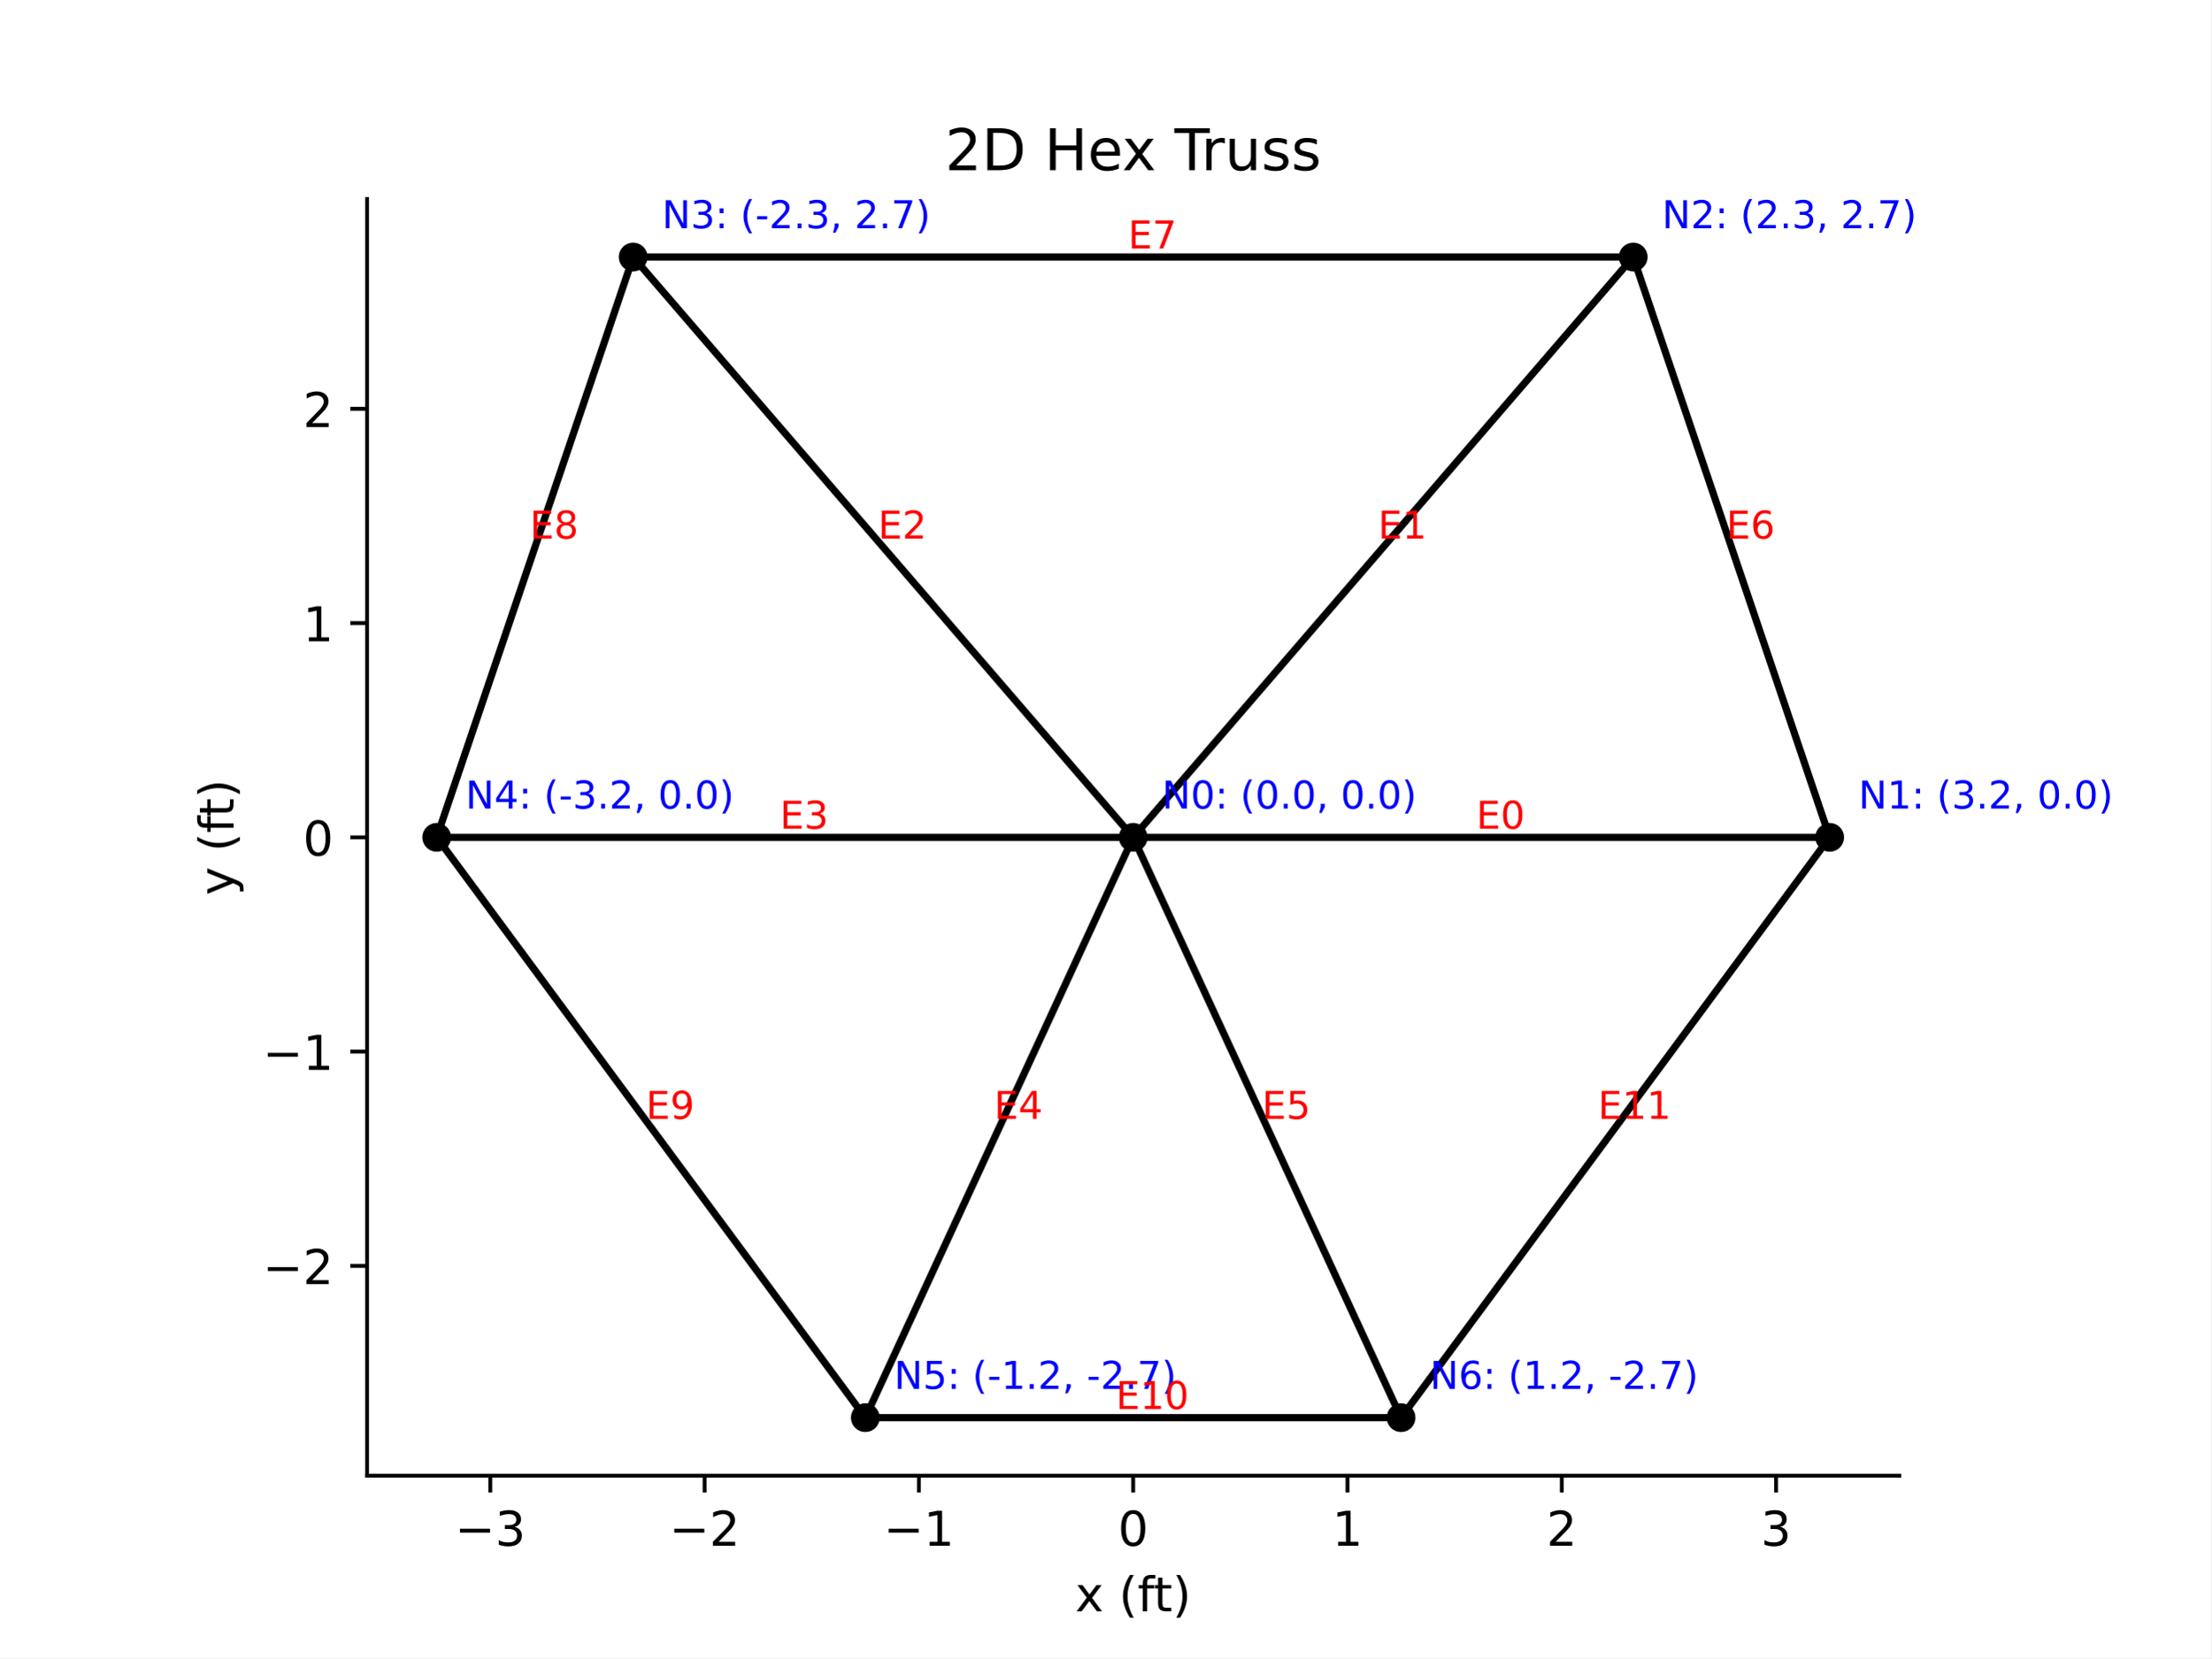
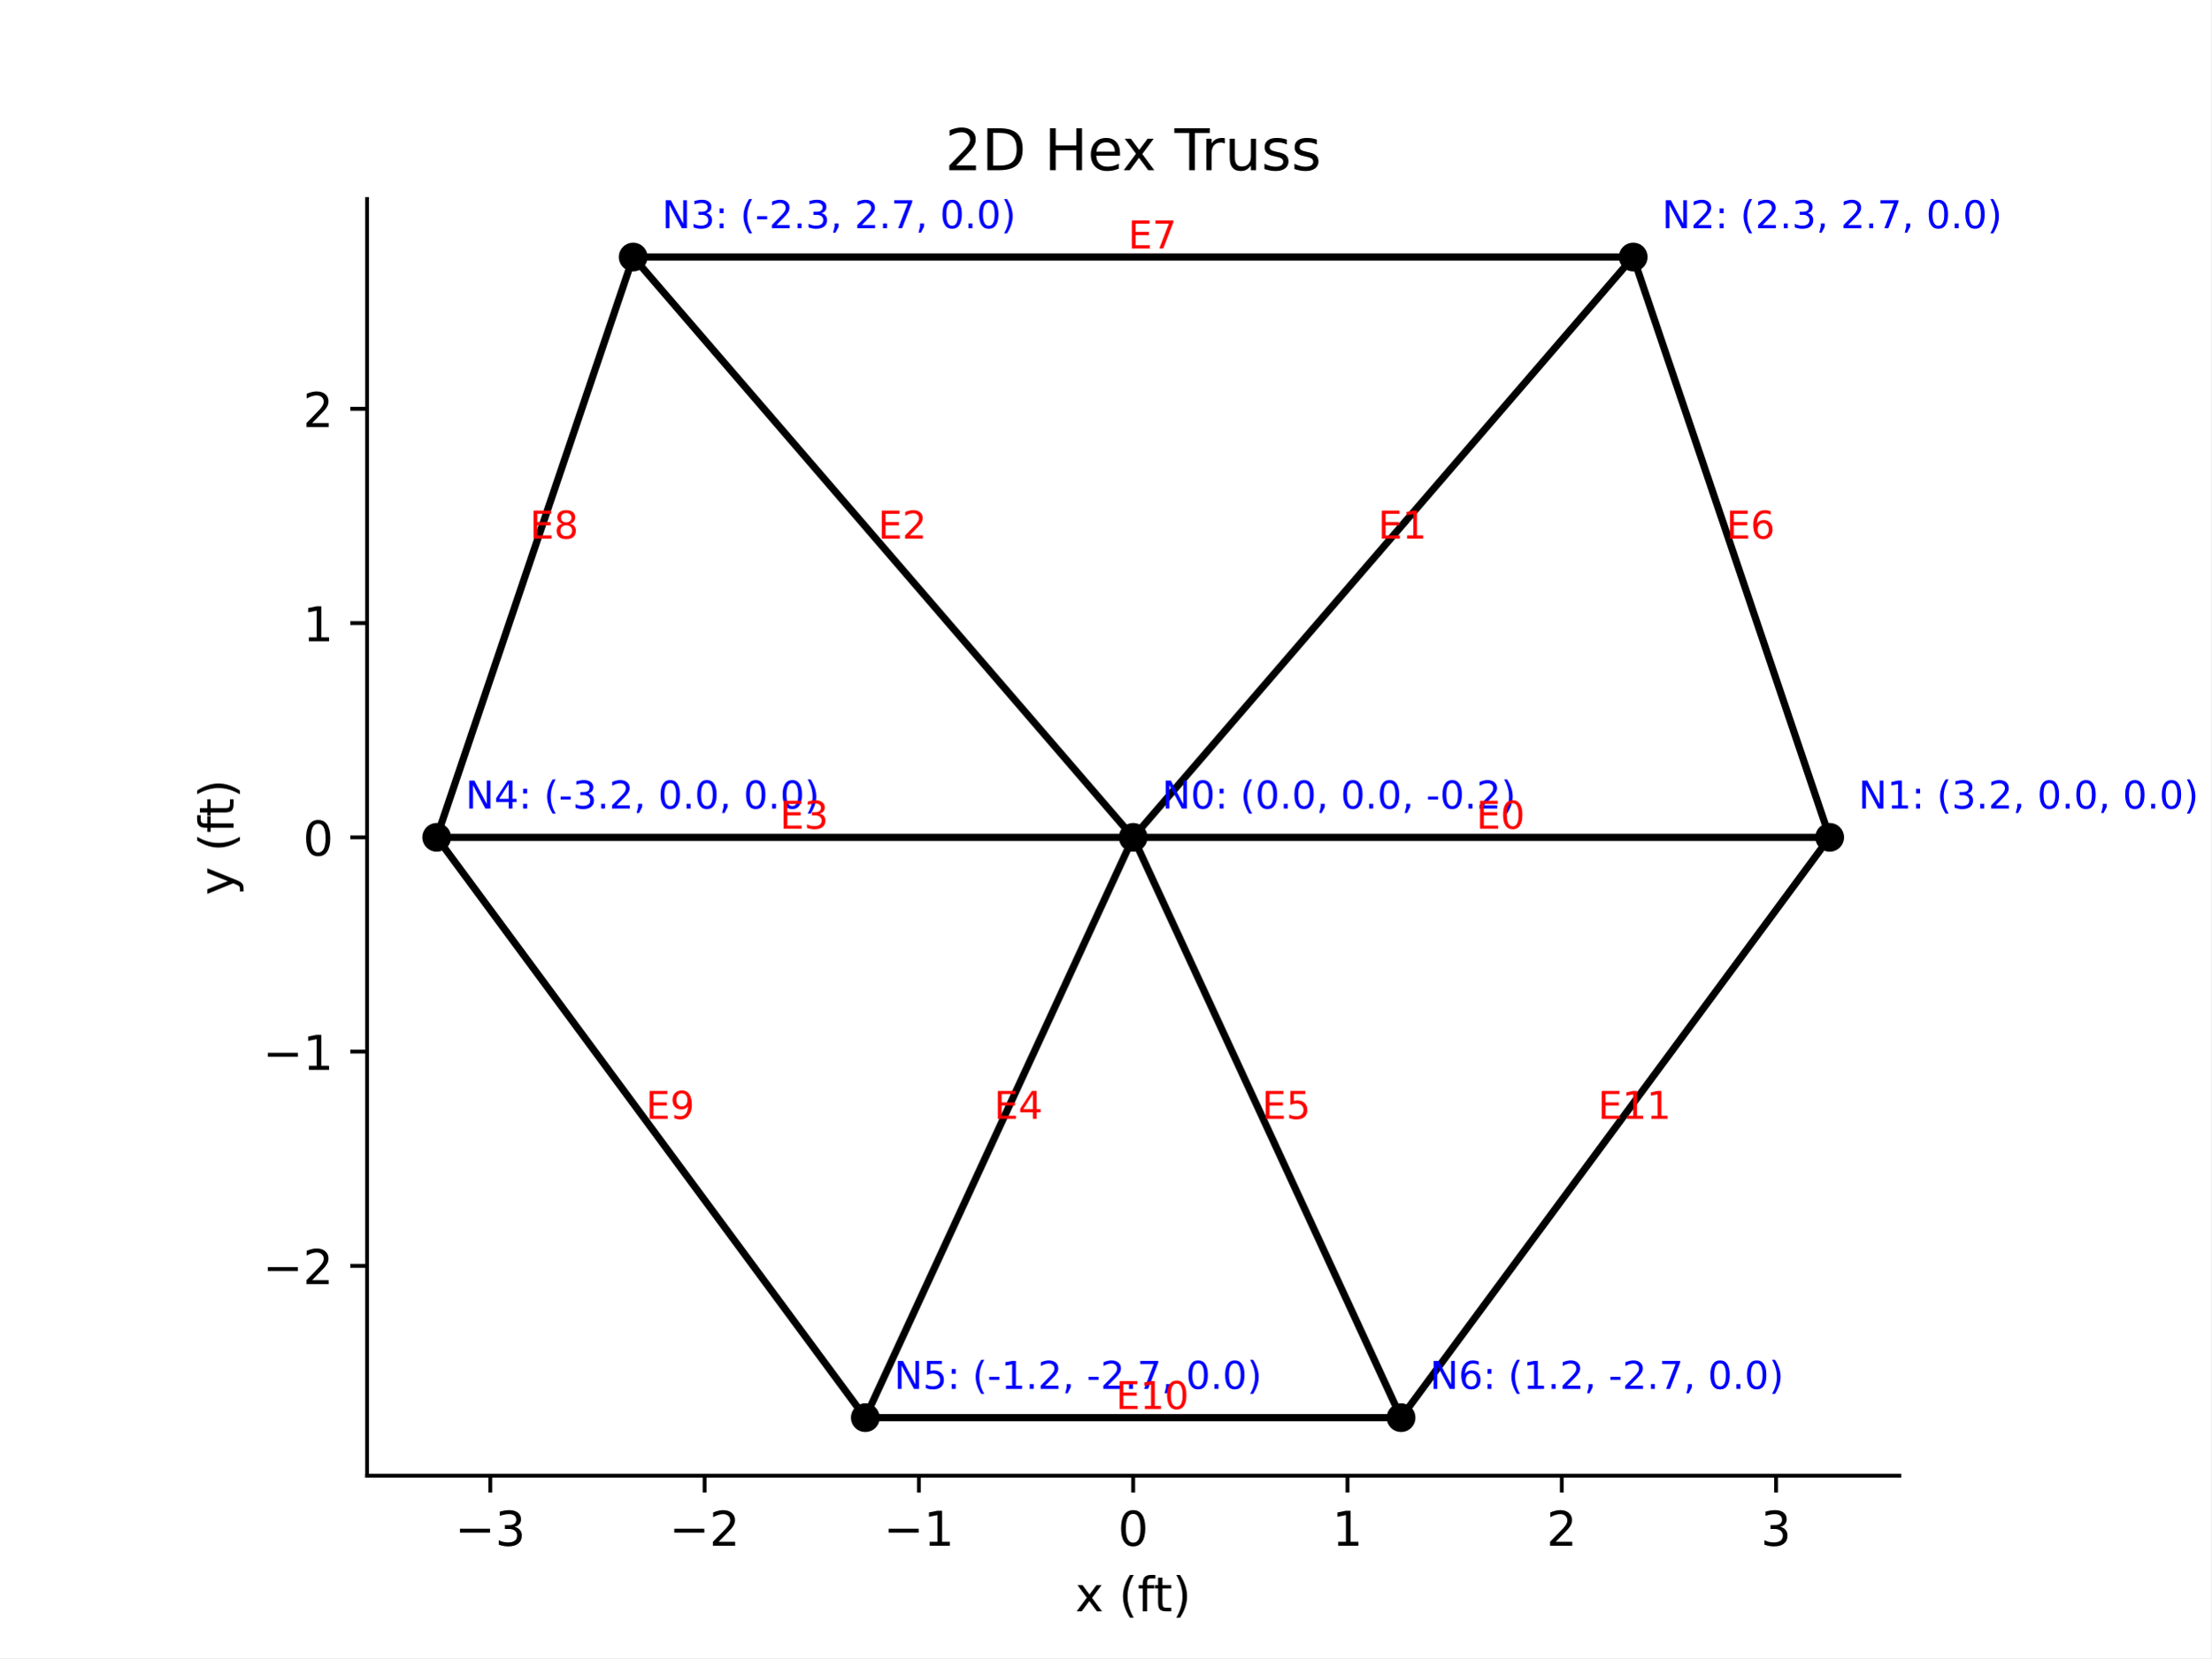
<svg xmlns="http://www.w3.org/2000/svg" xmlns:xlink="http://www.w3.org/1999/xlink" width="460.8pt" height="345.6pt" viewBox="0 0 460.8 345.6" version="1.1">
  <defs>
    <style type="text/css">*{stroke-linejoin: round; stroke-linecap: butt}</style>
  </defs>
  <g id="figure_1">
    <g id="patch_1">
      <path d="M 0 345.6  L 460.8 345.6  L 460.8 0  L 0 0  z " style="fill: #ffffff" />
    </g>
    <g id="axes_1">
      <g id="patch_2">
        <path d="M 76.493 307.584  L 395.827 307.584  L 395.827 41.472  L 76.493 41.472  z " style="fill: #ffffff" />
      </g>
      <g id="matplotlib.axis_1">
        <g id="xtick_1">
          <g id="line2d_1">
            <defs>
-               <path id="mc42bf2ddd7" d="M 0 0  L 0 3.5  " style="stroke: #000000; stroke-width: 0.8" />
+               <path id="m9328fdf68b" d="M 0 0  L 0 3.5  " style="stroke: #000000; stroke-width: 0.8" />
            </defs>
            <g>
-               <use xlink:href="#mc42bf2ddd7" x="102.174" y="307.584" style="stroke: #000000; stroke-width: 0.8" />
+               <use xlink:href="#m9328fdf68b" x="102.174" y="307.584" style="stroke: #000000; stroke-width: 0.8" />
            </g>
          </g>
          <g id="text_1">
            <g transform="translate(94.80245 322.1824) scale(0.1 -0.1)">
              <defs>
                <path id="DejaVuSans-2212" d="M 678 2272  L 4684 2272  L 4684 1741  L 678 1741  L 678 2272  z " transform="scale(0.015625)" />
                <path id="DejaVuSans-33" d="M 2597 2516  Q 3050 2419 3304 2112  Q 3559 1806 3559 1356  Q 3559 666 3084 287  Q 2609 -91 1734 -91  Q 1441 -91 1130 -33  Q 819 25 488 141  L 488 750  Q 750 597 1062 519  Q 1375 441 1716 441  Q 2309 441 2620 675  Q 2931 909 2931 1356  Q 2931 1769 2642 2001  Q 2353 2234 1838 2234  L 1294 2234  L 1294 2753  L 1863 2753  Q 2328 2753 2575 2939  Q 2822 3125 2822 3475  Q 2822 3834 2567 4026  Q 2313 4219 1838 4219  Q 1578 4219 1281 4162  Q 984 4106 628 3988  L 628 4550  Q 988 4650 1302 4700  Q 1616 4750 1894 4750  Q 2613 4750 3031 4423  Q 3450 4097 3450 3541  Q 3450 3153 3228 2886  Q 3006 2619 2597 2516  z " transform="scale(0.015625)" />
              </defs>
              <use xlink:href="#DejaVuSans-2212" />
              <use xlink:href="#DejaVuSans-33" x="83.789" />
            </g>
          </g>
        </g>
        <g id="xtick_2">
          <g id="line2d_2">
            <g>
-               <use xlink:href="#mc42bf2ddd7" x="146.836" y="307.584" style="stroke: #000000; stroke-width: 0.8" />
+               <use xlink:href="#m9328fdf68b" x="146.836" y="307.584" style="stroke: #000000; stroke-width: 0.8" />
            </g>
          </g>
          <g id="text_2">
            <g transform="translate(139.4646 322.1824) scale(0.1 -0.1)">
              <defs>
                <path id="DejaVuSans-32" d="M 1228 531  L 3431 531  L 3431 0  L 469 0  L 469 531  Q 828 903 1448 1529  Q 2069 2156 2228 2338  Q 2531 2678 2651 2914  Q 2772 3150 2772 3378  Q 2772 3750 2511 3984  Q 2250 4219 1831 4219  Q 1534 4219 1204 4116  Q 875 4013 500 3803  L 500 4441  Q 881 4594 1212 4672  Q 1544 4750 1819 4750  Q 2544 4750 2975 4387  Q 3406 4025 3406 3419  Q 3406 3131 3298 2873  Q 3191 2616 2906 2266  Q 2828 2175 2409 1742  Q 1991 1309 1228 531  z " transform="scale(0.015625)" />
              </defs>
              <use xlink:href="#DejaVuSans-2212" />
              <use xlink:href="#DejaVuSans-32" x="83.789" />
            </g>
          </g>
        </g>
        <g id="xtick_3">
          <g id="line2d_3">
            <g>
-               <use xlink:href="#mc42bf2ddd7" x="191.498" y="307.584" style="stroke: #000000; stroke-width: 0.8" />
+               <use xlink:href="#m9328fdf68b" x="191.498" y="307.584" style="stroke: #000000; stroke-width: 0.8" />
            </g>
          </g>
          <g id="text_3">
            <g transform="translate(184.1268 322.1824) scale(0.1 -0.1)">
              <defs>
                <path id="DejaVuSans-31" d="M 794 531  L 1825 531  L 1825 4091  L 703 3866  L 703 4441  L 1819 4666  L 2450 4666  L 2450 531  L 3481 531  L 3481 0  L 794 0  L 794 531  z " transform="scale(0.015625)" />
              </defs>
              <use xlink:href="#DejaVuSans-2212" />
              <use xlink:href="#DejaVuSans-31" x="83.789" />
            </g>
          </g>
        </g>
        <g id="xtick_4">
          <g id="line2d_4">
            <g>
-               <use xlink:href="#mc42bf2ddd7" x="236.16" y="307.584" style="stroke: #000000; stroke-width: 0.8" />
+               <use xlink:href="#m9328fdf68b" x="236.16" y="307.584" style="stroke: #000000; stroke-width: 0.8" />
            </g>
          </g>
          <g id="text_4">
            <g transform="translate(232.9787 322.1824) scale(0.1 -0.1)">
              <defs>
                <path id="DejaVuSans-30" d="M 2034 4250  Q 1547 4250 1301 3770  Q 1056 3291 1056 2328  Q 1056 1369 1301 889  Q 1547 409 2034 409  Q 2525 409 2770 889  Q 3016 1369 3016 2328  Q 3016 3291 2770 3770  Q 2525 4250 2034 4250  z M 2034 4750  Q 2819 4750 3233 4129  Q 3647 3509 3647 2328  Q 3647 1150 3233 529  Q 2819 -91 2034 -91  Q 1250 -91 836 529  Q 422 1150 422 2328  Q 422 3509 836 4129  Q 1250 4750 2034 4750  z " transform="scale(0.015625)" />
              </defs>
              <use xlink:href="#DejaVuSans-30" />
            </g>
          </g>
        </g>
        <g id="xtick_5">
          <g id="line2d_5">
            <g>
-               <use xlink:href="#mc42bf2ddd7" x="280.822" y="307.584" style="stroke: #000000; stroke-width: 0.8" />
+               <use xlink:href="#m9328fdf68b" x="280.822" y="307.584" style="stroke: #000000; stroke-width: 0.8" />
            </g>
          </g>
          <g id="text_5">
            <g transform="translate(277.6409 322.1824) scale(0.1 -0.1)">
              <use xlink:href="#DejaVuSans-31" />
            </g>
          </g>
        </g>
        <g id="xtick_6">
          <g id="line2d_6">
            <g>
-               <use xlink:href="#mc42bf2ddd7" x="325.484" y="307.584" style="stroke: #000000; stroke-width: 0.8" />
+               <use xlink:href="#m9328fdf68b" x="325.484" y="307.584" style="stroke: #000000; stroke-width: 0.8" />
            </g>
          </g>
          <g id="text_6">
            <g transform="translate(322.3031 322.1824) scale(0.1 -0.1)">
              <use xlink:href="#DejaVuSans-32" />
            </g>
          </g>
        </g>
        <g id="xtick_7">
          <g id="line2d_7">
            <g>
-               <use xlink:href="#mc42bf2ddd7" x="370.146" y="307.584" style="stroke: #000000; stroke-width: 0.8" />
+               <use xlink:href="#m9328fdf68b" x="370.146" y="307.584" style="stroke: #000000; stroke-width: 0.8" />
            </g>
          </g>
          <g id="text_7">
            <g transform="translate(366.9652 322.1824) scale(0.1 -0.1)">
              <use xlink:href="#DejaVuSans-33" />
            </g>
          </g>
        </g>
        <g id="text_8">
          <g transform="translate(224.0772 335.8606) scale(0.1 -0.1)">
            <defs>
              <path id="DejaVuSans-78" d="M 3513 3500  L 2247 1797  L 3578 0  L 2900 0  L 1881 1375  L 863 0  L 184 0  L 1544 1831  L 300 3500  L 978 3500  L 1906 2253  L 2834 3500  L 3513 3500  z " transform="scale(0.015625)" />
              <path id="DejaVuSans-20" transform="scale(0.015625)" />
              <path id="DejaVuSans-28" d="M 1984 4856  Q 1566 4138 1362 3434  Q 1159 2731 1159 2009  Q 1159 1288 1364 580  Q 1569 -128 1984 -844  L 1484 -844  Q 1016 -109 783 600  Q 550 1309 550 2009  Q 550 2706 781 3412  Q 1013 4119 1484 4856  L 1984 4856  z " transform="scale(0.015625)" />
              <path id="DejaVuSans-66" d="M 2375 4863  L 2375 4384  L 1825 4384  Q 1516 4384 1395 4259  Q 1275 4134 1275 3809  L 1275 3500  L 2222 3500  L 2222 3053  L 1275 3053  L 1275 0  L 697 0  L 697 3053  L 147 3053  L 147 3500  L 697 3500  L 697 3744  Q 697 4328 969 4595  Q 1241 4863 1831 4863  L 2375 4863  z " transform="scale(0.015625)" />
              <path id="DejaVuSans-74" d="M 1172 4494  L 1172 3500  L 2356 3500  L 2356 3053  L 1172 3053  L 1172 1153  Q 1172 725 1289 603  Q 1406 481 1766 481  L 2356 481  L 2356 0  L 1766 0  Q 1100 0 847 248  Q 594 497 594 1153  L 594 3053  L 172 3053  L 172 3500  L 594 3500  L 594 4494  L 1172 4494  z " transform="scale(0.015625)" />
              <path id="DejaVuSans-29" d="M 513 4856  L 1013 4856  Q 1481 4119 1714 3412  Q 1947 2706 1947 2009  Q 1947 1309 1714 600  Q 1481 -109 1013 -844  L 513 -844  Q 928 -128 1133 580  Q 1338 1288 1338 2009  Q 1338 2731 1133 3434  Q 928 4138 513 4856  z " transform="scale(0.015625)" />
            </defs>
            <use xlink:href="#DejaVuSans-78" />
            <use xlink:href="#DejaVuSans-20" x="59.18" />
            <use xlink:href="#DejaVuSans-28" x="90.967" />
            <use xlink:href="#DejaVuSans-66" x="129.98" />
            <use xlink:href="#DejaVuSans-74" x="163.436" />
            <use xlink:href="#DejaVuSans-29" x="202.645" />
          </g>
        </g>
      </g>
      <g id="matplotlib.axis_2">
        <g id="ytick_1">
          <g id="line2d_8">
            <defs>
-               <path id="maae08e0828" d="M 0 0  L -3.5 0  " style="stroke: #000000; stroke-width: 0.8" />
+               <path id="mb6c3e1889b" d="M 0 0  L -3.5 0  " style="stroke: #000000; stroke-width: 0.8" />
            </defs>
            <g>
-               <use xlink:href="#maae08e0828" x="76.493" y="263.852" style="stroke: #000000; stroke-width: 0.8" />
+               <use xlink:href="#mb6c3e1889b" x="76.493" y="263.852" style="stroke: #000000; stroke-width: 0.8" />
            </g>
          </g>
          <g id="text_9">
            <g transform="translate(54.75061 267.6515) scale(0.1 -0.1)">
              <use xlink:href="#DejaVuSans-2212" />
              <use xlink:href="#DejaVuSans-32" x="83.789" />
            </g>
          </g>
        </g>
        <g id="ytick_2">
          <g id="line2d_9">
            <g>
-               <use xlink:href="#maae08e0828" x="76.493" y="219.19" style="stroke: #000000; stroke-width: 0.8" />
+               <use xlink:href="#mb6c3e1889b" x="76.493" y="219.19" style="stroke: #000000; stroke-width: 0.8" />
            </g>
          </g>
          <g id="text_10">
            <g transform="translate(54.75061 222.9894) scale(0.1 -0.1)">
              <use xlink:href="#DejaVuSans-2212" />
              <use xlink:href="#DejaVuSans-31" x="83.789" />
            </g>
          </g>
        </g>
        <g id="ytick_3">
          <g id="line2d_10">
            <g>
-               <use xlink:href="#maae08e0828" x="76.493" y="174.528" style="stroke: #000000; stroke-width: 0.8" />
+               <use xlink:href="#mb6c3e1889b" x="76.493" y="174.528" style="stroke: #000000; stroke-width: 0.8" />
            </g>
          </g>
          <g id="text_11">
            <g transform="translate(63.1303 178.3272) scale(0.1 -0.1)">
              <use xlink:href="#DejaVuSans-30" />
            </g>
          </g>
        </g>
        <g id="ytick_4">
          <g id="line2d_11">
            <g>
-               <use xlink:href="#maae08e0828" x="76.493" y="129.866" style="stroke: #000000; stroke-width: 0.8" />
+               <use xlink:href="#mb6c3e1889b" x="76.493" y="129.866" style="stroke: #000000; stroke-width: 0.8" />
            </g>
          </g>
          <g id="text_12">
            <g transform="translate(63.1303 133.6651) scale(0.1 -0.1)">
              <use xlink:href="#DejaVuSans-31" />
            </g>
          </g>
        </g>
        <g id="ytick_5">
          <g id="line2d_12">
            <g>
-               <use xlink:href="#maae08e0828" x="76.493" y="85.204" style="stroke: #000000; stroke-width: 0.8" />
+               <use xlink:href="#mb6c3e1889b" x="76.493" y="85.204" style="stroke: #000000; stroke-width: 0.8" />
            </g>
          </g>
          <g id="text_13">
            <g transform="translate(63.1303 89.00291) scale(0.1 -0.1)">
              <use xlink:href="#DejaVuSans-32" />
            </g>
          </g>
        </g>
        <g id="text_14">
          <g transform="translate(48.67092 186.6108) rotate(-90) scale(0.1 -0.1)">
            <defs>
              <path id="DejaVuSans-79" d="M 2059 -325  Q 1816 -950 1584 -1140  Q 1353 -1331 966 -1331  L 506 -1331  L 506 -850  L 844 -850  Q 1081 -850 1212 -737  Q 1344 -625 1503 -206  L 1606 56  L 191 3500  L 800 3500  L 1894 763  L 2988 3500  L 3597 3500  L 2059 -325  z " transform="scale(0.015625)" />
            </defs>
            <use xlink:href="#DejaVuSans-79" />
            <use xlink:href="#DejaVuSans-20" x="59.18" />
            <use xlink:href="#DejaVuSans-28" x="90.967" />
            <use xlink:href="#DejaVuSans-66" x="129.98" />
            <use xlink:href="#DejaVuSans-74" x="163.436" />
            <use xlink:href="#DejaVuSans-29" x="202.645" />
          </g>
        </g>
      </g>
      <g id="line2d_13">
-         <path d="M 236.16 174.528  L 381.312 174.528  " clip-path="url(#p7cd94e2716)" style="fill: none; stroke: #000000; stroke-width: 1.5; stroke-linecap: square" />
+         <path d="M 236.16 174.528  L 381.312 174.528  " clip-path="url(#p17d4cc1f88)" style="fill: none; stroke: #000000; stroke-width: 1.5; stroke-linecap: square" />
      </g>
      <g id="line2d_14">
-         <path d="M 236.16 174.528  L 340.372 53.568  " clip-path="url(#p7cd94e2716)" style="fill: none; stroke: #000000; stroke-width: 1.5; stroke-linecap: square" />
+         <path d="M 236.16 174.528  L 340.372 53.568  " clip-path="url(#p17d4cc1f88)" style="fill: none; stroke: #000000; stroke-width: 1.5; stroke-linecap: square" />
      </g>
      <g id="line2d_15">
-         <path d="M 236.16 174.528  L 131.948 53.568  " clip-path="url(#p7cd94e2716)" style="fill: none; stroke: #000000; stroke-width: 1.5; stroke-linecap: square" />
+         <path d="M 236.16 174.528  L 131.948 53.568  " clip-path="url(#p17d4cc1f88)" style="fill: none; stroke: #000000; stroke-width: 1.5; stroke-linecap: square" />
      </g>
      <g id="line2d_16">
-         <path d="M 236.16 174.528  L 91.008 174.528  " clip-path="url(#p7cd94e2716)" style="fill: none; stroke: #000000; stroke-width: 1.5; stroke-linecap: square" />
+         <path d="M 236.16 174.528  L 91.008 174.528  " clip-path="url(#p17d4cc1f88)" style="fill: none; stroke: #000000; stroke-width: 1.5; stroke-linecap: square" />
      </g>
      <g id="line2d_17">
-         <path d="M 236.16 174.528  L 180.332 295.488  " clip-path="url(#p7cd94e2716)" style="fill: none; stroke: #000000; stroke-width: 1.5; stroke-linecap: square" />
+         <path d="M 236.16 174.528  L 180.332 295.488  " clip-path="url(#p17d4cc1f88)" style="fill: none; stroke: #000000; stroke-width: 1.5; stroke-linecap: square" />
      </g>
      <g id="line2d_18">
-         <path d="M 236.16 174.528  L 291.988 295.488  " clip-path="url(#p7cd94e2716)" style="fill: none; stroke: #000000; stroke-width: 1.5; stroke-linecap: square" />
+         <path d="M 236.16 174.528  L 291.988 295.488  " clip-path="url(#p17d4cc1f88)" style="fill: none; stroke: #000000; stroke-width: 1.5; stroke-linecap: square" />
      </g>
      <g id="line2d_19">
-         <path d="M 381.312 174.528  L 340.372 53.568  " clip-path="url(#p7cd94e2716)" style="fill: none; stroke: #000000; stroke-width: 1.5; stroke-linecap: square" />
+         <path d="M 381.312 174.528  L 340.372 53.568  " clip-path="url(#p17d4cc1f88)" style="fill: none; stroke: #000000; stroke-width: 1.5; stroke-linecap: square" />
      </g>
      <g id="line2d_20">
-         <path d="M 340.372 53.568  L 131.948 53.568  " clip-path="url(#p7cd94e2716)" style="fill: none; stroke: #000000; stroke-width: 1.5; stroke-linecap: square" />
+         <path d="M 340.372 53.568  L 131.948 53.568  " clip-path="url(#p17d4cc1f88)" style="fill: none; stroke: #000000; stroke-width: 1.5; stroke-linecap: square" />
      </g>
      <g id="line2d_21">
-         <path d="M 131.948 53.568  L 91.008 174.528  " clip-path="url(#p7cd94e2716)" style="fill: none; stroke: #000000; stroke-width: 1.5; stroke-linecap: square" />
+         <path d="M 131.948 53.568  L 91.008 174.528  " clip-path="url(#p17d4cc1f88)" style="fill: none; stroke: #000000; stroke-width: 1.5; stroke-linecap: square" />
      </g>
      <g id="line2d_22">
-         <path d="M 91.008 174.528  L 180.332 295.488  " clip-path="url(#p7cd94e2716)" style="fill: none; stroke: #000000; stroke-width: 1.5; stroke-linecap: square" />
+         <path d="M 91.008 174.528  L 180.332 295.488  " clip-path="url(#p17d4cc1f88)" style="fill: none; stroke: #000000; stroke-width: 1.5; stroke-linecap: square" />
      </g>
      <g id="line2d_23">
-         <path d="M 180.332 295.488  L 291.988 295.488  " clip-path="url(#p7cd94e2716)" style="fill: none; stroke: #000000; stroke-width: 1.5; stroke-linecap: square" />
+         <path d="M 180.332 295.488  L 291.988 295.488  " clip-path="url(#p17d4cc1f88)" style="fill: none; stroke: #000000; stroke-width: 1.5; stroke-linecap: square" />
      </g>
      <g id="line2d_24">
-         <path d="M 291.988 295.488  L 381.312 174.528  " clip-path="url(#p7cd94e2716)" style="fill: none; stroke: #000000; stroke-width: 1.5; stroke-linecap: square" />
+         <path d="M 291.988 295.488  L 381.312 174.528  " clip-path="url(#p17d4cc1f88)" style="fill: none; stroke: #000000; stroke-width: 1.5; stroke-linecap: square" />
      </g>
      <g id="line2d_25">
        <defs>
-           <path id="m564eb0a2ba" d="M 0 2.5  C 0.663 2.5 1.299 2.237 1.768 1.768  C 2.237 1.299 2.5 0.663 2.5 0  C 2.5 -0.663 2.237 -1.299 1.768 -1.768  C 1.299 -2.237 0.663 -2.5 0 -2.5  C -0.663 -2.5 -1.299 -2.237 -1.768 -1.768  C -2.237 -1.299 -2.5 -0.663 -2.5 0  C -2.5 0.663 -2.237 1.299 -1.768 1.768  C -1.299 2.237 -0.663 2.5 0 2.5  z " style="stroke: #000000" />
+           <path id="m7e9305f8a0" d="M 0 2.5  C 0.663 2.5 1.299 2.237 1.768 1.768  C 2.237 1.299 2.5 0.663 2.5 0  C 2.5 -0.663 2.237 -1.299 1.768 -1.768  C 1.299 -2.237 0.663 -2.5 0 -2.5  C -0.663 -2.5 -1.299 -2.237 -1.768 -1.768  C -2.237 -1.299 -2.5 -0.663 -2.5 0  C -2.5 0.663 -2.237 1.299 -1.768 1.768  C -1.299 2.237 -0.663 2.5 0 2.5  z " style="stroke: #000000" />
        </defs>
-         <g clip-path="url(#p7cd94e2716)">
-           <use xlink:href="#m564eb0a2ba" x="236.16" y="174.528" style="stroke: #000000" />
-           <use xlink:href="#m564eb0a2ba" x="381.312" y="174.528" style="stroke: #000000" />
-           <use xlink:href="#m564eb0a2ba" x="340.372" y="53.568" style="stroke: #000000" />
-           <use xlink:href="#m564eb0a2ba" x="131.948" y="53.568" style="stroke: #000000" />
-           <use xlink:href="#m564eb0a2ba" x="91.008" y="174.528" style="stroke: #000000" />
-           <use xlink:href="#m564eb0a2ba" x="180.332" y="295.488" style="stroke: #000000" />
-           <use xlink:href="#m564eb0a2ba" x="291.988" y="295.488" style="stroke: #000000" />
+         <g clip-path="url(#p17d4cc1f88)">
+           <use xlink:href="#m7e9305f8a0" x="236.16" y="174.528" style="stroke: #000000" />
+           <use xlink:href="#m7e9305f8a0" x="381.312" y="174.528" style="stroke: #000000" />
+           <use xlink:href="#m7e9305f8a0" x="340.372" y="53.568" style="stroke: #000000" />
+           <use xlink:href="#m7e9305f8a0" x="131.948" y="53.568" style="stroke: #000000" />
+           <use xlink:href="#m7e9305f8a0" x="91.008" y="174.528" style="stroke: #000000" />
+           <use xlink:href="#m7e9305f8a0" x="180.332" y="295.488" style="stroke: #000000" />
+           <use xlink:href="#m7e9305f8a0" x="291.988" y="295.488" style="stroke: #000000" />
        </g>
      </g>
      <g id="patch_3">
        <path d="M 76.493 307.584  L 76.493 41.472  " style="fill: none; stroke: #000000; stroke-width: 0.8; stroke-linejoin: miter; stroke-linecap: square" />
      </g>
      <g id="patch_4">
        <path d="M 76.493 307.584  L 395.827 307.584  " style="fill: none; stroke: #000000; stroke-width: 0.8; stroke-linejoin: miter; stroke-linecap: square" />
      </g>
      <g id="text_15">
        <g style="fill: #0000ff" transform="translate(242.16 168.528) scale(0.08 -0.08)">
          <defs>
            <path id="DejaVuSans-4e" d="M 628 4666  L 1478 4666  L 3547 763  L 3547 4666  L 4159 4666  L 4159 0  L 3309 0  L 1241 3903  L 1241 0  L 628 0  L 628 4666  z " transform="scale(0.015625)" />
            <path id="DejaVuSans-3a" d="M 750 794  L 1409 794  L 1409 0  L 750 0  L 750 794  z M 750 3309  L 1409 3309  L 1409 2516  L 750 2516  L 750 3309  z " transform="scale(0.015625)" />
            <path id="DejaVuSans-2e" d="M 684 794  L 1344 794  L 1344 0  L 684 0  L 684 794  z " transform="scale(0.015625)" />
            <path id="DejaVuSans-2c" d="M 750 794  L 1409 794  L 1409 256  L 897 -744  L 494 -744  L 750 256  L 750 794  z " transform="scale(0.015625)" />
+             <path id="DejaVuSans-2d" d="M 313 2009  L 1997 2009  L 1997 1497  L 313 1497  L 313 2009  z " transform="scale(0.015625)" />
          </defs>
          <use xlink:href="#DejaVuSans-4e" />
          <use xlink:href="#DejaVuSans-30" x="74.805" />
          <use xlink:href="#DejaVuSans-3a" x="138.428" />
          <use xlink:href="#DejaVuSans-20" x="172.119" />
          <use xlink:href="#DejaVuSans-28" x="203.906" />
          <use xlink:href="#DejaVuSans-30" x="242.92" />
          <use xlink:href="#DejaVuSans-2e" x="306.543" />
          <use xlink:href="#DejaVuSans-30" x="338.33" />
          <use xlink:href="#DejaVuSans-2c" x="401.953" />
          <use xlink:href="#DejaVuSans-20" x="433.74" />
          <use xlink:href="#DejaVuSans-30" x="465.527" />
          <use xlink:href="#DejaVuSans-2e" x="529.15" />
          <use xlink:href="#DejaVuSans-30" x="560.938" />
-           <use xlink:href="#DejaVuSans-29" x="624.561" />
+           <use xlink:href="#DejaVuSans-2c" x="624.561" />
+           <use xlink:href="#DejaVuSans-20" x="656.348" />
+           <use xlink:href="#DejaVuSans-2d" x="688.135" />
+           <use xlink:href="#DejaVuSans-30" x="724.219" />
+           <use xlink:href="#DejaVuSans-2e" x="787.842" />
+           <use xlink:href="#DejaVuSans-32" x="819.629" />
+           <use xlink:href="#DejaVuSans-29" x="883.252" />
        </g>
      </g>
      <g id="text_16">
        <g style="fill: #0000ff" transform="translate(387.312 168.528) scale(0.08 -0.08)">
          <use xlink:href="#DejaVuSans-4e" />
          <use xlink:href="#DejaVuSans-31" x="74.805" />
          <use xlink:href="#DejaVuSans-3a" x="138.428" />
          <use xlink:href="#DejaVuSans-20" x="172.119" />
          <use xlink:href="#DejaVuSans-28" x="203.906" />
          <use xlink:href="#DejaVuSans-33" x="242.92" />
          <use xlink:href="#DejaVuSans-2e" x="306.543" />
          <use xlink:href="#DejaVuSans-32" x="338.33" />
          <use xlink:href="#DejaVuSans-2c" x="401.953" />
          <use xlink:href="#DejaVuSans-20" x="433.74" />
          <use xlink:href="#DejaVuSans-30" x="465.527" />
          <use xlink:href="#DejaVuSans-2e" x="529.15" />
          <use xlink:href="#DejaVuSans-30" x="560.938" />
-           <use xlink:href="#DejaVuSans-29" x="624.561" />
+           <use xlink:href="#DejaVuSans-2c" x="624.561" />
+           <use xlink:href="#DejaVuSans-20" x="656.348" />
+           <use xlink:href="#DejaVuSans-30" x="688.135" />
+           <use xlink:href="#DejaVuSans-2e" x="751.758" />
+           <use xlink:href="#DejaVuSans-30" x="783.545" />
+           <use xlink:href="#DejaVuSans-29" x="847.168" />
        </g>
      </g>
      <g id="text_17">
        <g style="fill: #0000ff" transform="translate(346.3717 47.568) scale(0.08 -0.08)">
          <defs>
            <path id="DejaVuSans-37" d="M 525 4666  L 3525 4666  L 3525 4397  L 1831 0  L 1172 0  L 2766 4134  L 525 4134  L 525 4666  z " transform="scale(0.015625)" />
          </defs>
          <use xlink:href="#DejaVuSans-4e" />
          <use xlink:href="#DejaVuSans-32" x="74.805" />
          <use xlink:href="#DejaVuSans-3a" x="138.428" />
          <use xlink:href="#DejaVuSans-20" x="172.119" />
          <use xlink:href="#DejaVuSans-28" x="203.906" />
          <use xlink:href="#DejaVuSans-32" x="242.92" />
          <use xlink:href="#DejaVuSans-2e" x="306.543" />
          <use xlink:href="#DejaVuSans-33" x="338.33" />
          <use xlink:href="#DejaVuSans-2c" x="401.953" />
          <use xlink:href="#DejaVuSans-20" x="433.74" />
          <use xlink:href="#DejaVuSans-32" x="465.527" />
          <use xlink:href="#DejaVuSans-2e" x="529.15" />
          <use xlink:href="#DejaVuSans-37" x="560.938" />
-           <use xlink:href="#DejaVuSans-29" x="624.561" />
+           <use xlink:href="#DejaVuSans-2c" x="624.561" />
+           <use xlink:href="#DejaVuSans-20" x="656.348" />
+           <use xlink:href="#DejaVuSans-30" x="688.135" />
+           <use xlink:href="#DejaVuSans-2e" x="751.758" />
+           <use xlink:href="#DejaVuSans-30" x="783.545" />
+           <use xlink:href="#DejaVuSans-29" x="847.168" />
        </g>
      </g>
      <g id="text_18">
        <g style="fill: #0000ff" transform="translate(137.9483 47.568) scale(0.08 -0.08)">
-           <defs>
-             <path id="DejaVuSans-2d" d="M 313 2009  L 1997 2009  L 1997 1497  L 313 1497  L 313 2009  z " transform="scale(0.015625)" />
-           </defs>
          <use xlink:href="#DejaVuSans-4e" />
          <use xlink:href="#DejaVuSans-33" x="74.805" />
          <use xlink:href="#DejaVuSans-3a" x="138.428" />
          <use xlink:href="#DejaVuSans-20" x="172.119" />
          <use xlink:href="#DejaVuSans-28" x="203.906" />
          <use xlink:href="#DejaVuSans-2d" x="242.92" />
          <use xlink:href="#DejaVuSans-32" x="279.004" />
          <use xlink:href="#DejaVuSans-2e" x="342.627" />
          <use xlink:href="#DejaVuSans-33" x="374.414" />
          <use xlink:href="#DejaVuSans-2c" x="438.037" />
          <use xlink:href="#DejaVuSans-20" x="469.824" />
          <use xlink:href="#DejaVuSans-32" x="501.611" />
          <use xlink:href="#DejaVuSans-2e" x="565.234" />
          <use xlink:href="#DejaVuSans-37" x="597.021" />
-           <use xlink:href="#DejaVuSans-29" x="660.645" />
+           <use xlink:href="#DejaVuSans-2c" x="660.645" />
+           <use xlink:href="#DejaVuSans-20" x="692.432" />
+           <use xlink:href="#DejaVuSans-30" x="724.219" />
+           <use xlink:href="#DejaVuSans-2e" x="787.842" />
+           <use xlink:href="#DejaVuSans-30" x="819.629" />
+           <use xlink:href="#DejaVuSans-29" x="883.252" />
        </g>
      </g>
      <g id="text_19">
        <g style="fill: #0000ff" transform="translate(97.008 168.528) scale(0.08 -0.08)">
          <defs>
            <path id="DejaVuSans-34" d="M 2419 4116  L 825 1625  L 2419 1625  L 2419 4116  z M 2253 4666  L 3047 4666  L 3047 1625  L 3713 1625  L 3713 1100  L 3047 1100  L 3047 0  L 2419 0  L 2419 1100  L 313 1100  L 313 1709  L 2253 4666  z " transform="scale(0.015625)" />
          </defs>
          <use xlink:href="#DejaVuSans-4e" />
          <use xlink:href="#DejaVuSans-34" x="74.805" />
          <use xlink:href="#DejaVuSans-3a" x="138.428" />
          <use xlink:href="#DejaVuSans-20" x="172.119" />
          <use xlink:href="#DejaVuSans-28" x="203.906" />
          <use xlink:href="#DejaVuSans-2d" x="242.92" />
          <use xlink:href="#DejaVuSans-33" x="279.004" />
          <use xlink:href="#DejaVuSans-2e" x="342.627" />
          <use xlink:href="#DejaVuSans-32" x="374.414" />
          <use xlink:href="#DejaVuSans-2c" x="438.037" />
          <use xlink:href="#DejaVuSans-20" x="469.824" />
          <use xlink:href="#DejaVuSans-30" x="501.611" />
          <use xlink:href="#DejaVuSans-2e" x="565.234" />
          <use xlink:href="#DejaVuSans-30" x="597.021" />
-           <use xlink:href="#DejaVuSans-29" x="660.645" />
+           <use xlink:href="#DejaVuSans-2c" x="660.645" />
+           <use xlink:href="#DejaVuSans-20" x="692.432" />
+           <use xlink:href="#DejaVuSans-30" x="724.219" />
+           <use xlink:href="#DejaVuSans-2e" x="787.842" />
+           <use xlink:href="#DejaVuSans-30" x="819.629" />
+           <use xlink:href="#DejaVuSans-29" x="883.252" />
        </g>
      </g>
      <g id="text_20">
        <g style="fill: #0000ff" transform="translate(186.3323 289.488) scale(0.08 -0.08)">
          <defs>
            <path id="DejaVuSans-35" d="M 691 4666  L 3169 4666  L 3169 4134  L 1269 4134  L 1269 2991  Q 1406 3038 1543 3061  Q 1681 3084 1819 3084  Q 2600 3084 3056 2656  Q 3513 2228 3513 1497  Q 3513 744 3044 326  Q 2575 -91 1722 -91  Q 1428 -91 1123 -41  Q 819 9 494 109  L 494 744  Q 775 591 1075 516  Q 1375 441 1709 441  Q 2250 441 2565 725  Q 2881 1009 2881 1497  Q 2881 1984 2565 2268  Q 2250 2553 1709 2553  Q 1456 2553 1204 2497  Q 953 2441 691 2322  L 691 4666  z " transform="scale(0.015625)" />
          </defs>
          <use xlink:href="#DejaVuSans-4e" />
          <use xlink:href="#DejaVuSans-35" x="74.805" />
          <use xlink:href="#DejaVuSans-3a" x="138.428" />
          <use xlink:href="#DejaVuSans-20" x="172.119" />
          <use xlink:href="#DejaVuSans-28" x="203.906" />
          <use xlink:href="#DejaVuSans-2d" x="242.92" />
          <use xlink:href="#DejaVuSans-31" x="279.004" />
          <use xlink:href="#DejaVuSans-2e" x="342.627" />
          <use xlink:href="#DejaVuSans-32" x="374.414" />
          <use xlink:href="#DejaVuSans-2c" x="438.037" />
          <use xlink:href="#DejaVuSans-20" x="469.824" />
          <use xlink:href="#DejaVuSans-2d" x="501.611" />
          <use xlink:href="#DejaVuSans-32" x="537.695" />
          <use xlink:href="#DejaVuSans-2e" x="601.318" />
          <use xlink:href="#DejaVuSans-37" x="633.105" />
-           <use xlink:href="#DejaVuSans-29" x="696.729" />
+           <use xlink:href="#DejaVuSans-2c" x="696.729" />
+           <use xlink:href="#DejaVuSans-20" x="728.516" />
+           <use xlink:href="#DejaVuSans-30" x="760.303" />
+           <use xlink:href="#DejaVuSans-2e" x="823.926" />
+           <use xlink:href="#DejaVuSans-30" x="855.713" />
+           <use xlink:href="#DejaVuSans-29" x="919.336" />
        </g>
      </g>
      <g id="text_21">
        <g style="fill: #0000ff" transform="translate(297.9877 289.488) scale(0.08 -0.08)">
          <defs>
            <path id="DejaVuSans-36" d="M 2113 2584  Q 1688 2584 1439 2293  Q 1191 2003 1191 1497  Q 1191 994 1439 701  Q 1688 409 2113 409  Q 2538 409 2786 701  Q 3034 994 3034 1497  Q 3034 2003 2786 2293  Q 2538 2584 2113 2584  z M 3366 4563  L 3366 3988  Q 3128 4100 2886 4159  Q 2644 4219 2406 4219  Q 1781 4219 1451 3797  Q 1122 3375 1075 2522  Q 1259 2794 1537 2939  Q 1816 3084 2150 3084  Q 2853 3084 3261 2657  Q 3669 2231 3669 1497  Q 3669 778 3244 343  Q 2819 -91 2113 -91  Q 1303 -91 875 529  Q 447 1150 447 2328  Q 447 3434 972 4092  Q 1497 4750 2381 4750  Q 2619 4750 2861 4703  Q 3103 4656 3366 4563  z " transform="scale(0.015625)" />
          </defs>
          <use xlink:href="#DejaVuSans-4e" />
          <use xlink:href="#DejaVuSans-36" x="74.805" />
          <use xlink:href="#DejaVuSans-3a" x="138.428" />
          <use xlink:href="#DejaVuSans-20" x="172.119" />
          <use xlink:href="#DejaVuSans-28" x="203.906" />
          <use xlink:href="#DejaVuSans-31" x="242.92" />
          <use xlink:href="#DejaVuSans-2e" x="306.543" />
          <use xlink:href="#DejaVuSans-32" x="338.33" />
          <use xlink:href="#DejaVuSans-2c" x="401.953" />
          <use xlink:href="#DejaVuSans-20" x="433.74" />
          <use xlink:href="#DejaVuSans-2d" x="465.527" />
          <use xlink:href="#DejaVuSans-32" x="501.611" />
          <use xlink:href="#DejaVuSans-2e" x="565.234" />
          <use xlink:href="#DejaVuSans-37" x="597.021" />
-           <use xlink:href="#DejaVuSans-29" x="660.645" />
+           <use xlink:href="#DejaVuSans-2c" x="660.645" />
+           <use xlink:href="#DejaVuSans-20" x="692.432" />
+           <use xlink:href="#DejaVuSans-30" x="724.219" />
+           <use xlink:href="#DejaVuSans-2e" x="787.842" />
+           <use xlink:href="#DejaVuSans-30" x="819.629" />
+           <use xlink:href="#DejaVuSans-29" x="883.252" />
        </g>
      </g>
      <g id="text_22">
        <g style="fill: #ff0000" transform="translate(307.6635 172.7355) scale(0.08 -0.08)">
          <defs>
            <path id="DejaVuSans-45" d="M 628 4666  L 3578 4666  L 3578 4134  L 1259 4134  L 1259 2753  L 3481 2753  L 3481 2222  L 1259 2222  L 1259 531  L 3634 531  L 3634 0  L 628 0  L 628 4666  z " transform="scale(0.015625)" />
          </defs>
          <use xlink:href="#DejaVuSans-45" />
          <use xlink:href="#DejaVuSans-30" x="63.184" />
        </g>
      </g>
      <g id="text_23">
        <g style="fill: #ff0000" transform="translate(287.1933 112.2555) scale(0.08 -0.08)">
          <use xlink:href="#DejaVuSans-45" />
          <use xlink:href="#DejaVuSans-31" x="63.184" />
        </g>
      </g>
      <g id="text_24">
        <g style="fill: #ff0000" transform="translate(182.9817 112.2555) scale(0.08 -0.08)">
          <use xlink:href="#DejaVuSans-45" />
          <use xlink:href="#DejaVuSans-32" x="63.184" />
        </g>
      </g>
      <g id="text_25">
        <g style="fill: #ff0000" transform="translate(162.5115 172.7355) scale(0.08 -0.08)">
          <use xlink:href="#DejaVuSans-45" />
          <use xlink:href="#DejaVuSans-33" x="63.184" />
        </g>
      </g>
      <g id="text_26">
        <g style="fill: #ff0000" transform="translate(207.1737 233.2155) scale(0.08 -0.08)">
          <use xlink:href="#DejaVuSans-45" />
          <use xlink:href="#DejaVuSans-34" x="63.184" />
        </g>
      </g>
      <g id="text_27">
        <g style="fill: #ff0000" transform="translate(263.0013 233.2155) scale(0.08 -0.08)">
          <use xlink:href="#DejaVuSans-45" />
          <use xlink:href="#DejaVuSans-35" x="63.184" />
        </g>
      </g>
      <g id="text_28">
        <g style="fill: #ff0000" transform="translate(359.7693 112.2555) scale(0.08 -0.08)">
          <use xlink:href="#DejaVuSans-45" />
          <use xlink:href="#DejaVuSans-36" x="63.184" />
        </g>
      </g>
      <g id="text_29">
        <g style="fill: #ff0000" transform="translate(235.0875 51.7755) scale(0.08 -0.08)">
          <use xlink:href="#DejaVuSans-45" />
          <use xlink:href="#DejaVuSans-37" x="63.184" />
        </g>
      </g>
      <g id="text_30">
        <g style="fill: #ff0000" transform="translate(110.4057 112.2555) scale(0.08 -0.08)">
          <defs>
            <path id="DejaVuSans-38" d="M 2034 2216  Q 1584 2216 1326 1975  Q 1069 1734 1069 1313  Q 1069 891 1326 650  Q 1584 409 2034 409  Q 2484 409 2743 651  Q 3003 894 3003 1313  Q 3003 1734 2745 1975  Q 2488 2216 2034 2216  z M 1403 2484  Q 997 2584 770 2862  Q 544 3141 544 3541  Q 544 4100 942 4425  Q 1341 4750 2034 4750  Q 2731 4750 3128 4425  Q 3525 4100 3525 3541  Q 3525 3141 3298 2862  Q 3072 2584 2669 2484  Q 3125 2378 3379 2068  Q 3634 1759 3634 1313  Q 3634 634 3220 271  Q 2806 -91 2034 -91  Q 1263 -91 848 271  Q 434 634 434 1313  Q 434 1759 690 2068  Q 947 2378 1403 2484  z M 1172 3481  Q 1172 3119 1398 2916  Q 1625 2713 2034 2713  Q 2441 2713 2670 2916  Q 2900 3119 2900 3481  Q 2900 3844 2670 4047  Q 2441 4250 2034 4250  Q 1625 4250 1398 4047  Q 1172 3844 1172 3481  z " transform="scale(0.015625)" />
          </defs>
          <use xlink:href="#DejaVuSans-45" />
          <use xlink:href="#DejaVuSans-38" x="63.184" />
        </g>
      </g>
      <g id="text_31">
        <g style="fill: #ff0000" transform="translate(134.5977 233.2155) scale(0.08 -0.08)">
          <defs>
            <path id="DejaVuSans-39" d="M 703 97  L 703 672  Q 941 559 1184 500  Q 1428 441 1663 441  Q 2288 441 2617 861  Q 2947 1281 2994 2138  Q 2813 1869 2534 1725  Q 2256 1581 1919 1581  Q 1219 1581 811 2004  Q 403 2428 403 3163  Q 403 3881 828 4315  Q 1253 4750 1959 4750  Q 2769 4750 3195 4129  Q 3622 3509 3622 2328  Q 3622 1225 3098 567  Q 2575 -91 1691 -91  Q 1453 -91 1209 -44  Q 966 3 703 97  z M 1959 2075  Q 2384 2075 2632 2365  Q 2881 2656 2881 3163  Q 2881 3666 2632 3958  Q 2384 4250 1959 4250  Q 1534 4250 1286 3958  Q 1038 3666 1038 3163  Q 1038 2656 1286 2365  Q 1534 2075 1959 2075  z " transform="scale(0.015625)" />
          </defs>
          <use xlink:href="#DejaVuSans-45" />
          <use xlink:href="#DejaVuSans-39" x="63.184" />
        </g>
      </g>
      <g id="text_32">
        <g style="fill: #ff0000" transform="translate(232.5425 293.6955) scale(0.08 -0.08)">
          <use xlink:href="#DejaVuSans-45" />
          <use xlink:href="#DejaVuSans-31" x="63.184" />
          <use xlink:href="#DejaVuSans-30" x="126.807" />
        </g>
      </g>
      <g id="text_33">
        <g style="fill: #ff0000" transform="translate(333.0323 233.2155) scale(0.08 -0.08)">
          <use xlink:href="#DejaVuSans-45" />
          <use xlink:href="#DejaVuSans-31" x="63.184" />
          <use xlink:href="#DejaVuSans-31" x="126.807" />
        </g>
      </g>
      <g id="text_34">
        <g transform="translate(196.9584 35.472) scale(0.12 -0.12)">
          <defs>
            <path id="DejaVuSans-44" d="M 1259 4147  L 1259 519  L 2022 519  Q 2988 519 3436 956  Q 3884 1394 3884 2338  Q 3884 3275 3436 3711  Q 2988 4147 2022 4147  L 1259 4147  z M 628 4666  L 1925 4666  Q 3281 4666 3915 4102  Q 4550 3538 4550 2338  Q 4550 1131 3912 565  Q 3275 0 1925 0  L 628 0  L 628 4666  z " transform="scale(0.015625)" />
            <path id="DejaVuSans-48" d="M 628 4666  L 1259 4666  L 1259 2753  L 3553 2753  L 3553 4666  L 4184 4666  L 4184 0  L 3553 0  L 3553 2222  L 1259 2222  L 1259 0  L 628 0  L 628 4666  z " transform="scale(0.015625)" />
            <path id="DejaVuSans-65" d="M 3597 1894  L 3597 1613  L 953 1613  Q 991 1019 1311 708  Q 1631 397 2203 397  Q 2534 397 2845 478  Q 3156 559 3463 722  L 3463 178  Q 3153 47 2828 -22  Q 2503 -91 2169 -91  Q 1331 -91 842 396  Q 353 884 353 1716  Q 353 2575 817 3079  Q 1281 3584 2069 3584  Q 2775 3584 3186 3129  Q 3597 2675 3597 1894  z M 3022 2063  Q 3016 2534 2758 2815  Q 2500 3097 2075 3097  Q 1594 3097 1305 2825  Q 1016 2553 972 2059  L 3022 2063  z " transform="scale(0.015625)" />
            <path id="DejaVuSans-54" d="M -19 4666  L 3928 4666  L 3928 4134  L 2272 4134  L 2272 0  L 1638 0  L 1638 4134  L -19 4134  L -19 4666  z " transform="scale(0.015625)" />
            <path id="DejaVuSans-72" d="M 2631 2963  Q 2534 3019 2420 3045  Q 2306 3072 2169 3072  Q 1681 3072 1420 2755  Q 1159 2438 1159 1844  L 1159 0  L 581 0  L 581 3500  L 1159 3500  L 1159 2956  Q 1341 3275 1631 3429  Q 1922 3584 2338 3584  Q 2397 3584 2469 3576  Q 2541 3569 2628 3553  L 2631 2963  z " transform="scale(0.015625)" />
            <path id="DejaVuSans-75" d="M 544 1381  L 544 3500  L 1119 3500  L 1119 1403  Q 1119 906 1312 657  Q 1506 409 1894 409  Q 2359 409 2629 706  Q 2900 1003 2900 1516  L 2900 3500  L 3475 3500  L 3475 0  L 2900 0  L 2900 538  Q 2691 219 2414 64  Q 2138 -91 1772 -91  Q 1169 -91 856 284  Q 544 659 544 1381  z M 1991 3584  L 1991 3584  z " transform="scale(0.015625)" />
            <path id="DejaVuSans-73" d="M 2834 3397  L 2834 2853  Q 2591 2978 2328 3040  Q 2066 3103 1784 3103  Q 1356 3103 1142 2972  Q 928 2841 928 2578  Q 928 2378 1081 2264  Q 1234 2150 1697 2047  L 1894 2003  Q 2506 1872 2764 1633  Q 3022 1394 3022 966  Q 3022 478 2636 193  Q 2250 -91 1575 -91  Q 1294 -91 989 -36  Q 684 19 347 128  L 347 722  Q 666 556 975 473  Q 1284 391 1588 391  Q 1994 391 2212 530  Q 2431 669 2431 922  Q 2431 1156 2273 1281  Q 2116 1406 1581 1522  L 1381 1569  Q 847 1681 609 1914  Q 372 2147 372 2553  Q 372 3047 722 3315  Q 1072 3584 1716 3584  Q 2034 3584 2315 3537  Q 2597 3491 2834 3397  z " transform="scale(0.015625)" />
          </defs>
          <use xlink:href="#DejaVuSans-32" />
          <use xlink:href="#DejaVuSans-44" x="63.623" />
          <use xlink:href="#DejaVuSans-20" x="140.625" />
          <use xlink:href="#DejaVuSans-48" x="172.412" />
          <use xlink:href="#DejaVuSans-65" x="247.607" />
          <use xlink:href="#DejaVuSans-78" x="307.381" />
          <use xlink:href="#DejaVuSans-20" x="366.561" />
          <use xlink:href="#DejaVuSans-54" x="398.348" />
          <use xlink:href="#DejaVuSans-72" x="444.682" />
          <use xlink:href="#DejaVuSans-75" x="485.795" />
          <use xlink:href="#DejaVuSans-73" x="549.174" />
          <use xlink:href="#DejaVuSans-73" x="601.273" />
        </g>
      </g>
    </g>
  </g>
  <defs>
-     <clipPath id="p7cd94e2716">
+     <clipPath id="p17d4cc1f88">
      <rect x="76.493" y="41.472" width="319.334" height="266.112" />
    </clipPath>
  </defs>
</svg>
